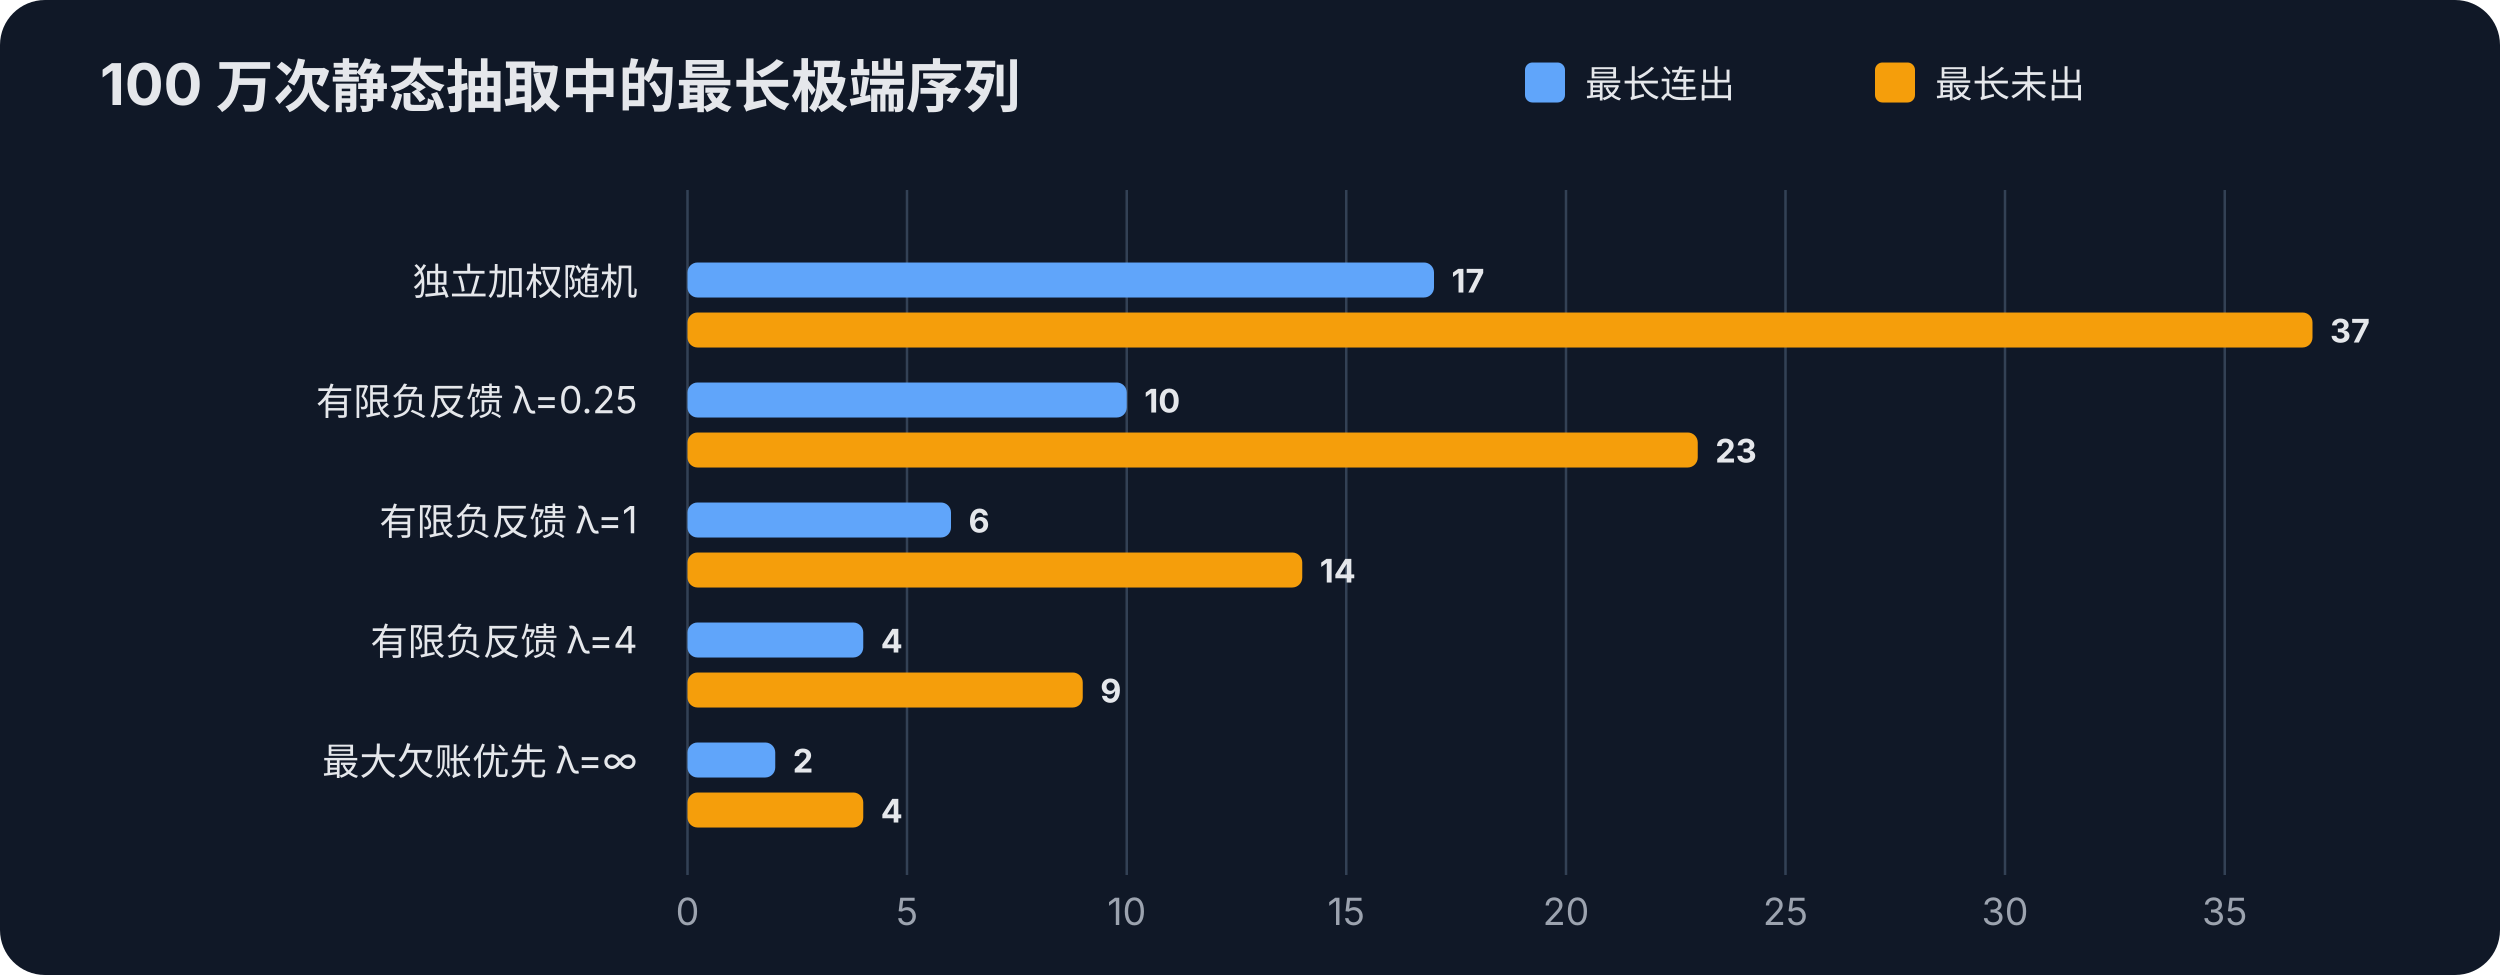
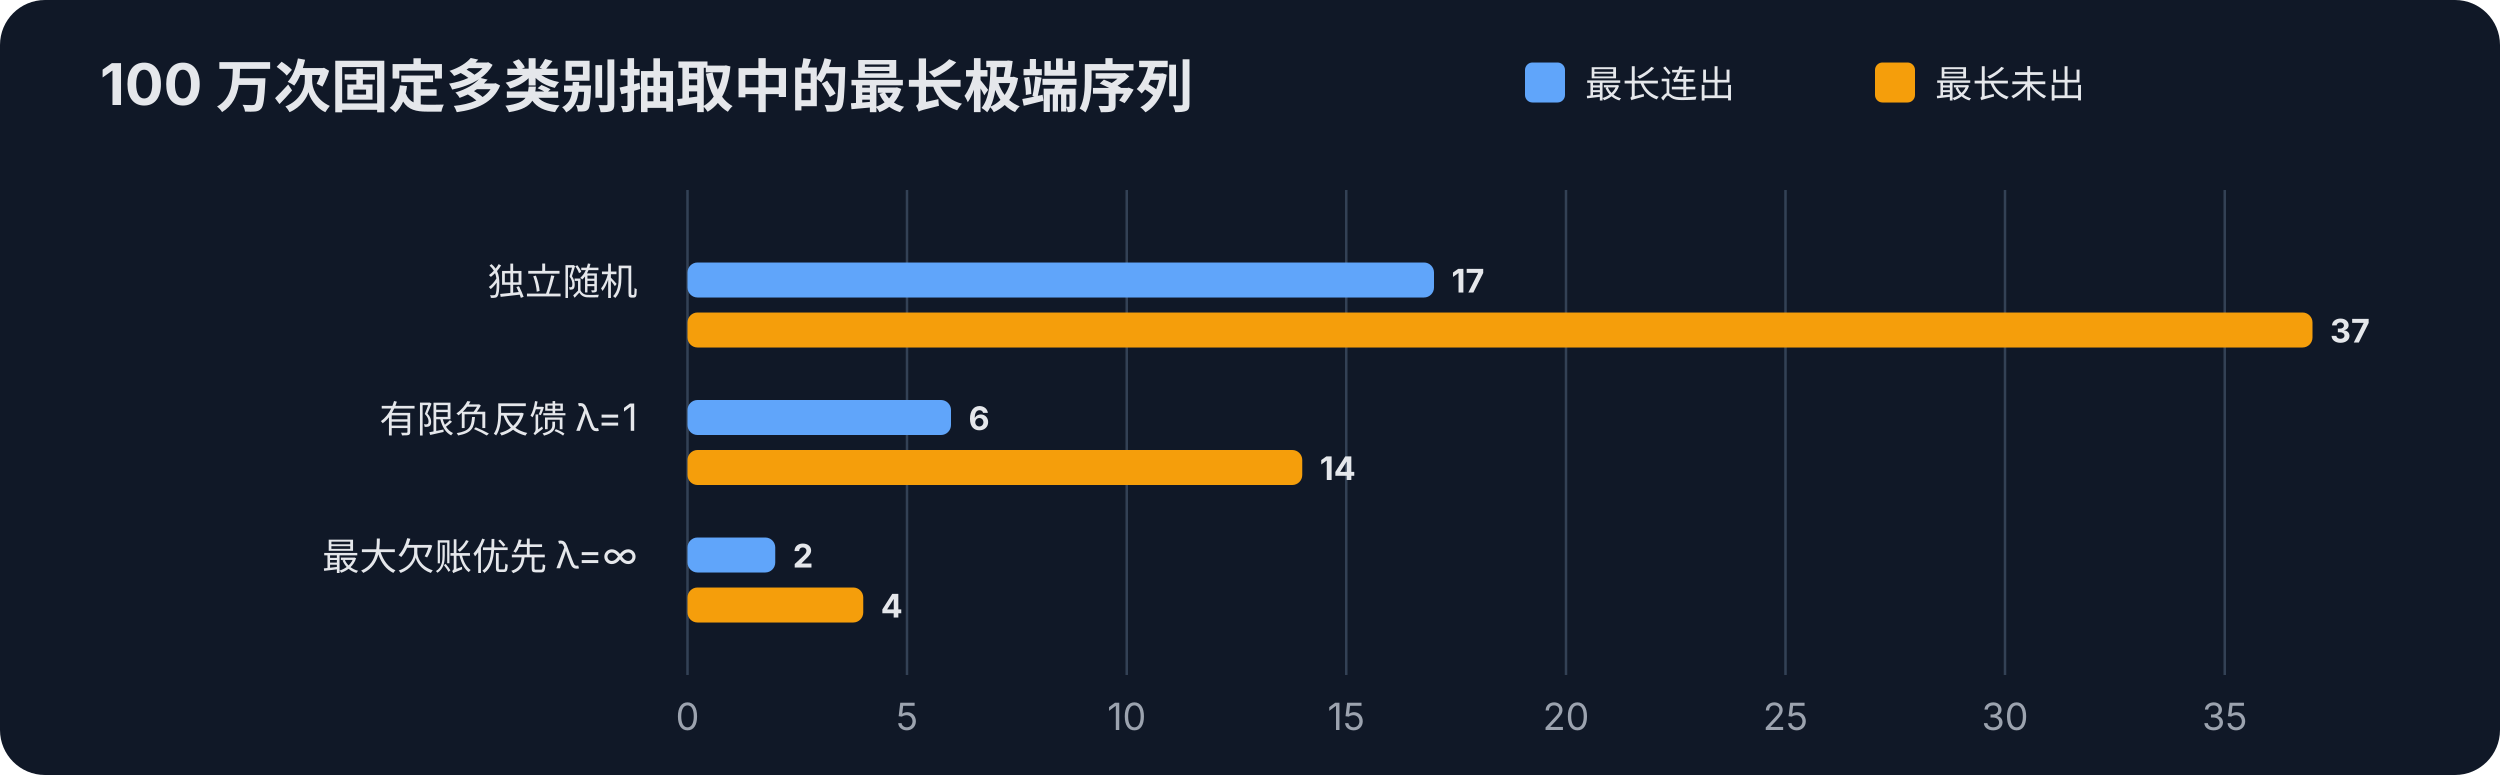
- <svg xmlns="http://www.w3.org/2000/svg" width="1000" height="390" viewBox="0 0 1000 390">
+ <svg xmlns="http://www.w3.org/2000/svg" width="1000" height="310" viewBox="0 0 1000 310">
  <rect width="100%" height="100%" fill="#101827" rx="18" />
  <style>text{font-family:Inter,"Noto Sans SC",sans-serif;fill:#e5e7eb}.muted{fill:#9ca3af}.label{font-size:15px}.value{font-size:13px;font-weight:700}.title{font-size:23px;font-weight:700}</style>
-   <text x="40" y="42" class="title">100 万次静态抽取中的最长极端序列</text>
+   <text x="40" y="42" class="title">100 万次固定多类别抽取中的最长极端序列</text>
  <rect x="610" y="25" width="16" height="16" rx="3" fill="#60a5fa" />
  <text x="634" y="39" class="label">最长连出</text>
  <rect x="750" y="25" width="16" height="16" rx="3" fill="#f59e0b" />
  <text x="774" y="39" class="label">最长未出</text>
-   <line x1="275.0" y1="76" x2="275.0" y2="350" stroke="#334155" stroke-width="1" />
-   <text x="275.0" y="370" text-anchor="middle" class="muted label">0</text>
-   <line x1="362.8" y1="76" x2="362.8" y2="350" stroke="#334155" stroke-width="1" />
-   <text x="362.8" y="370" text-anchor="middle" class="muted label">5</text>
-   <line x1="450.7" y1="76" x2="450.7" y2="350" stroke="#334155" stroke-width="1" />
-   <text x="450.7" y="370" text-anchor="middle" class="muted label">10</text>
-   <line x1="538.5" y1="76" x2="538.5" y2="350" stroke="#334155" stroke-width="1" />
-   <text x="538.5" y="370" text-anchor="middle" class="muted label">15</text>
-   <line x1="626.4" y1="76" x2="626.4" y2="350" stroke="#334155" stroke-width="1" />
-   <text x="626.4" y="370" text-anchor="middle" class="muted label">20</text>
-   <line x1="714.2" y1="76" x2="714.2" y2="350" stroke="#334155" stroke-width="1" />
-   <text x="714.2" y="370" text-anchor="middle" class="muted label">25</text>
-   <line x1="802.0" y1="76" x2="802.0" y2="350" stroke="#334155" stroke-width="1" />
-   <text x="802.0" y="370" text-anchor="middle" class="muted label">30</text>
-   <line x1="889.9" y1="76" x2="889.9" y2="350" stroke="#334155" stroke-width="1" />
-   <text x="889.9" y="370" text-anchor="middle" class="muted label">35</text>
-   <text x="255" y="118" text-anchor="end" class="label">独立加权随机</text>
+   <line x1="275.0" y1="76" x2="275.0" y2="270" stroke="#334155" stroke-width="1" />
+   <text x="275.0" y="292" text-anchor="middle" class="muted label">0</text>
+   <line x1="362.8" y1="76" x2="362.8" y2="270" stroke="#334155" stroke-width="1" />
+   <text x="362.8" y="292" text-anchor="middle" class="muted label">5</text>
+   <line x1="450.7" y1="76" x2="450.7" y2="270" stroke="#334155" stroke-width="1" />
+   <text x="450.7" y="292" text-anchor="middle" class="muted label">10</text>
+   <line x1="538.5" y1="76" x2="538.5" y2="270" stroke="#334155" stroke-width="1" />
+   <text x="538.5" y="292" text-anchor="middle" class="muted label">15</text>
+   <line x1="626.4" y1="76" x2="626.4" y2="270" stroke="#334155" stroke-width="1" />
+   <text x="626.4" y="292" text-anchor="middle" class="muted label">20</text>
+   <line x1="714.2" y1="76" x2="714.2" y2="270" stroke="#334155" stroke-width="1" />
+   <text x="714.2" y="292" text-anchor="middle" class="muted label">25</text>
+   <line x1="802.0" y1="76" x2="802.0" y2="270" stroke="#334155" stroke-width="1" />
+   <text x="802.0" y="292" text-anchor="middle" class="muted label">30</text>
+   <line x1="889.9" y1="76" x2="889.9" y2="270" stroke="#334155" stroke-width="1" />
+   <text x="889.9" y="292" text-anchor="middle" class="muted label">35</text>
+   <text x="255" y="118" text-anchor="end" class="label">独立随机</text>
  <rect x="275" y="105" width="298.6" height="14" rx="4" fill="#60a5fa" />
  <text x="580.6" y="117" class="value">17</text>
  <rect x="275" y="125" width="650.0" height="14" rx="4" fill="#f59e0b" />
  <text x="932.0" y="137" class="value">37</text>
-   <text x="255" y="166" text-anchor="end" class="label">有限负反馈 λ=0.25</text>
-   <rect x="275" y="153" width="175.7" height="14" rx="4" fill="#60a5fa" />
-   <text x="457.7" y="165" class="value">10</text>
-   <rect x="275" y="173" width="404.1" height="14" rx="4" fill="#f59e0b" />
-   <text x="686.1" y="185" class="value">23</text>
-   <text x="255" y="214" text-anchor="end" class="label">有限负反馈 λ=1</text>
-   <rect x="275" y="201" width="105.4" height="14" rx="4" fill="#60a5fa" />
-   <text x="387.4" y="213" class="value">6</text>
-   <rect x="275" y="221" width="245.9" height="14" rx="4" fill="#f59e0b" />
-   <text x="527.9" y="233" class="value">14</text>
-   <text x="255" y="262" text-anchor="end" class="label">有限负反馈 λ=4</text>
-   <rect x="275" y="249" width="70.3" height="14" rx="4" fill="#60a5fa" />
-   <text x="352.3" y="261" class="value">4</text>
-   <rect x="275" y="269" width="158.1" height="14" rx="4" fill="#f59e0b" />
-   <text x="440.1" y="281" class="value">9</text>
-   <text x="255" y="310" text-anchor="end" class="label">最大欠账优先 λ=∞</text>
-   <rect x="275" y="297" width="35.1" height="14" rx="4" fill="#60a5fa" />
-   <text x="317.1" y="309" class="value">2</text>
-   <rect x="275" y="317" width="70.3" height="14" rx="4" fill="#f59e0b" />
-   <text x="352.3" y="329" class="value">4</text>
+   <text x="255" y="173" text-anchor="end" class="label">有限负反馈 λ=1</text>
+   <rect x="275" y="160" width="105.4" height="14" rx="4" fill="#60a5fa" />
+   <text x="387.4" y="172" class="value">6</text>
+   <rect x="275" y="180" width="245.9" height="14" rx="4" fill="#f59e0b" />
+   <text x="527.9" y="192" class="value">14</text>
+   <text x="255" y="228" text-anchor="end" class="label">最大欠账优先 λ=∞</text>
+   <rect x="275" y="215" width="35.1" height="14" rx="4" fill="#60a5fa" />
+   <text x="317.1" y="227" class="value">2</text>
+   <rect x="275" y="235" width="70.3" height="14" rx="4" fill="#f59e0b" />
+   <text x="352.3" y="247" class="value">4</text>
</svg>
